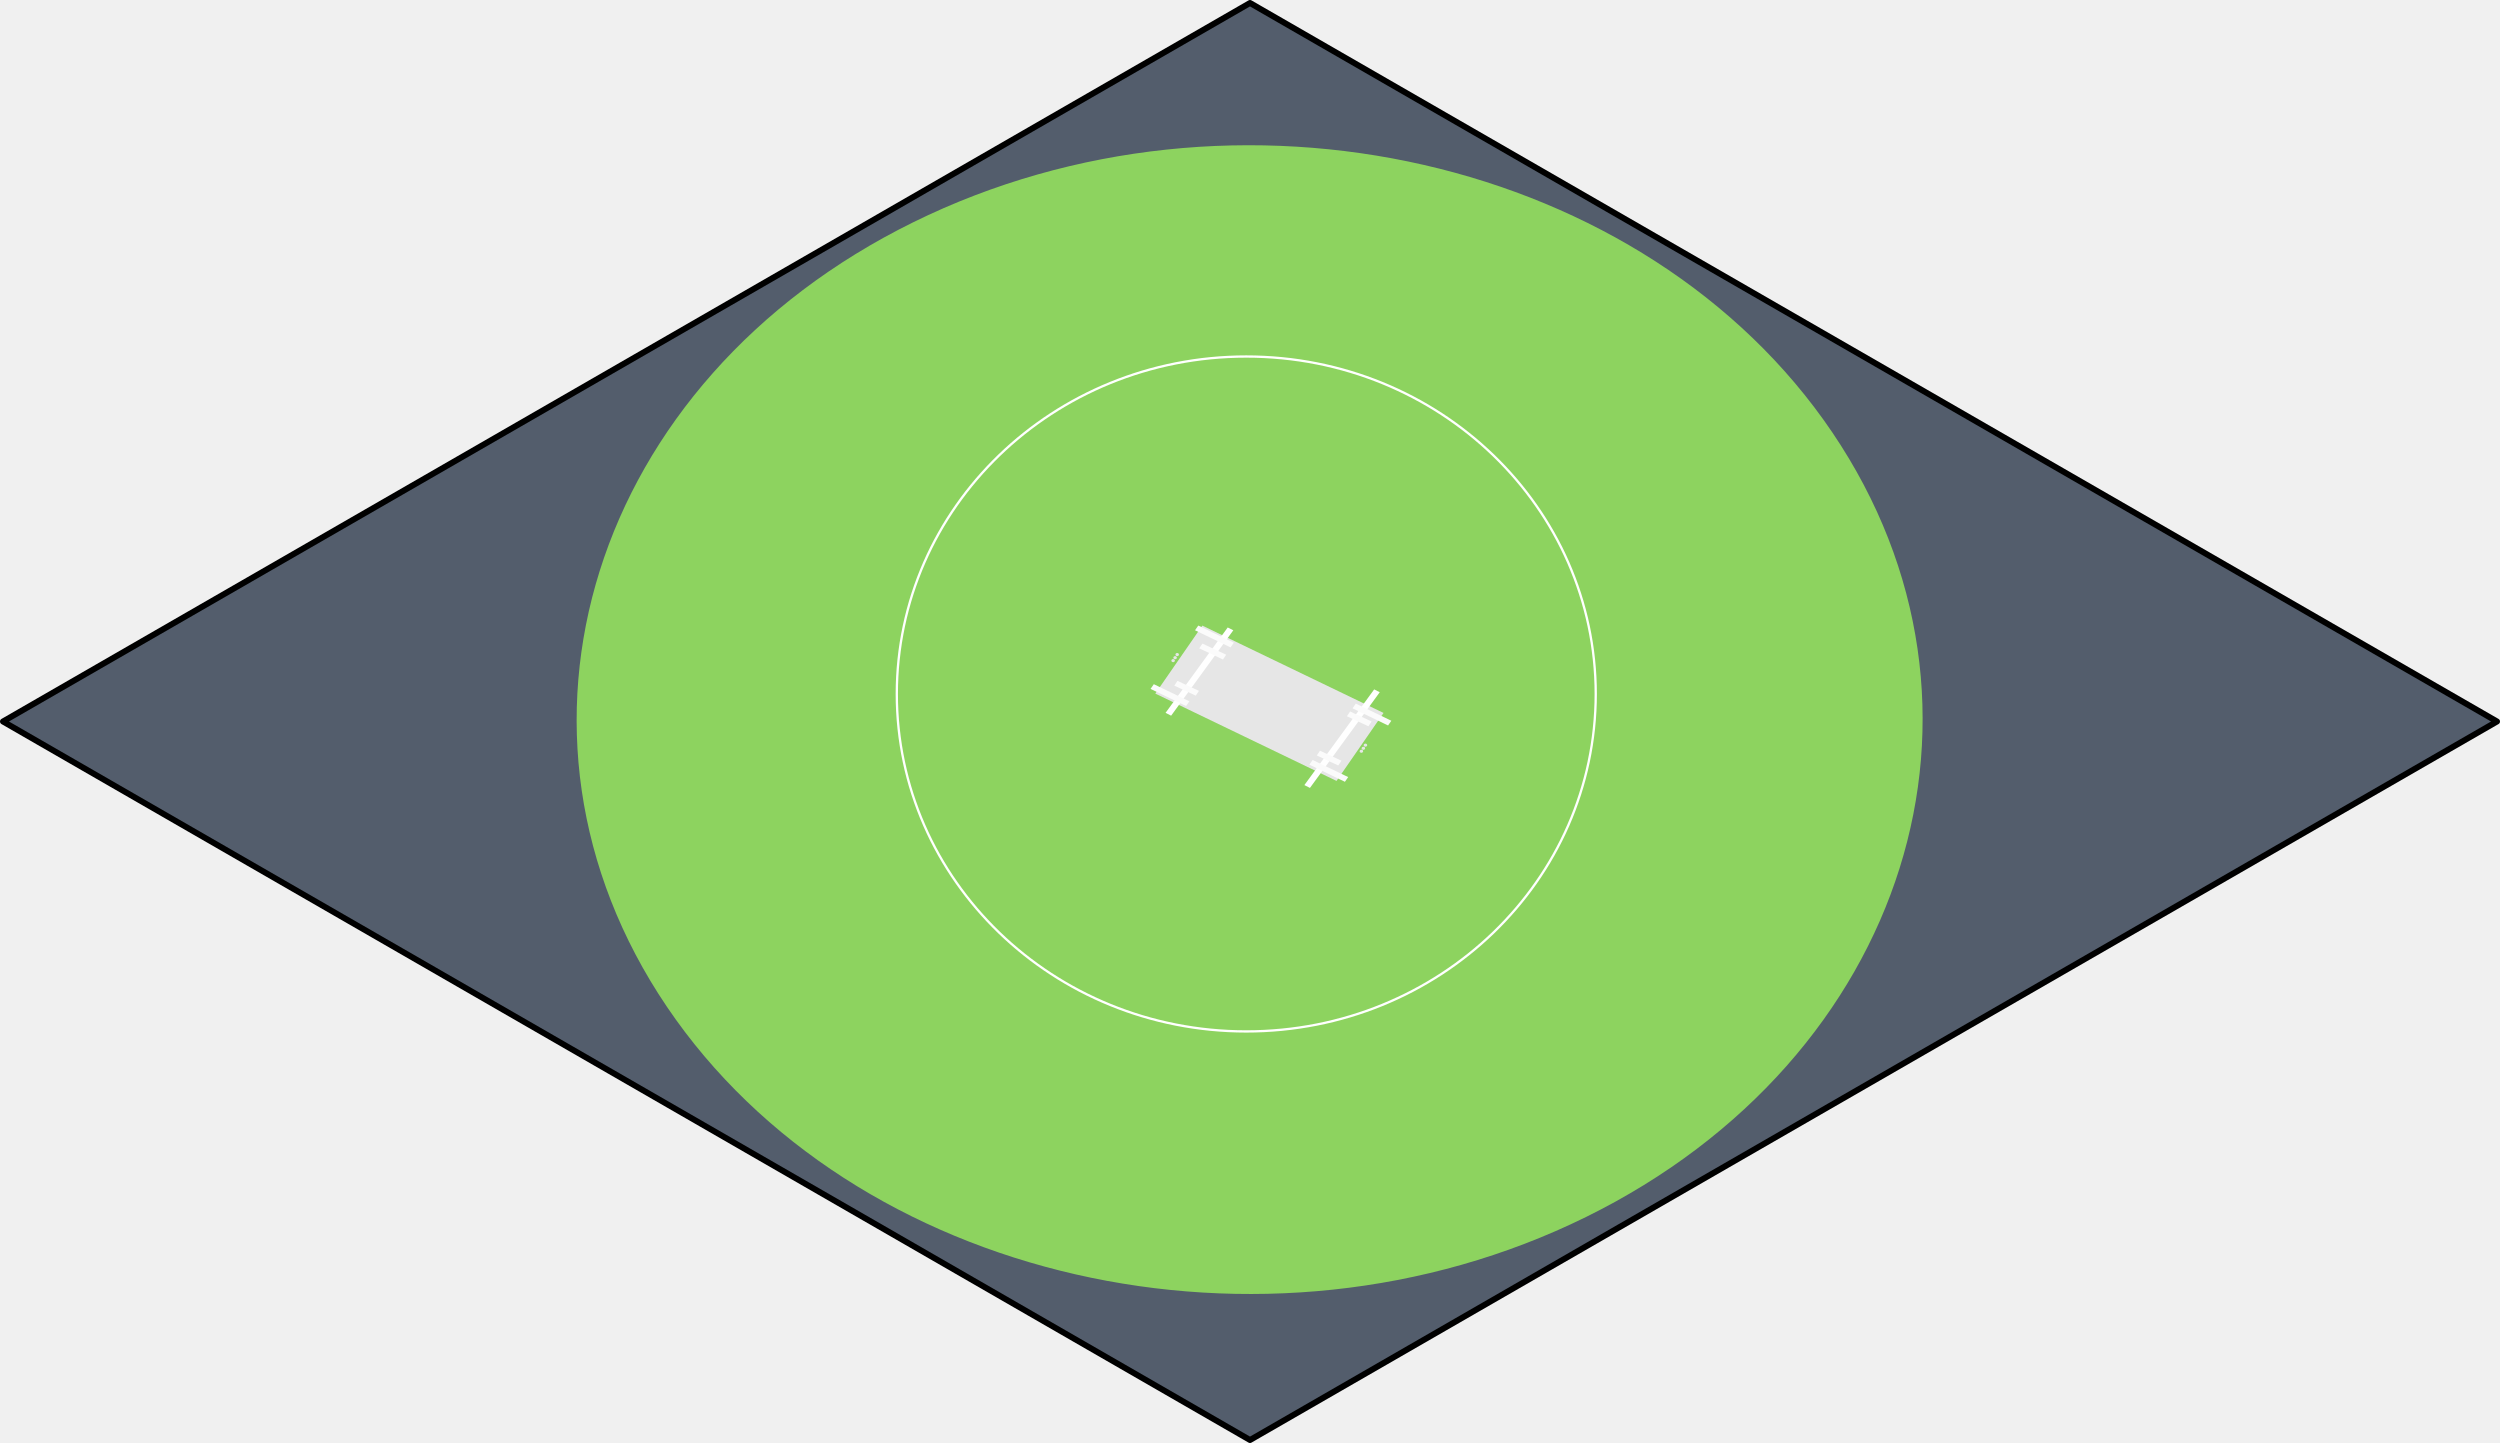
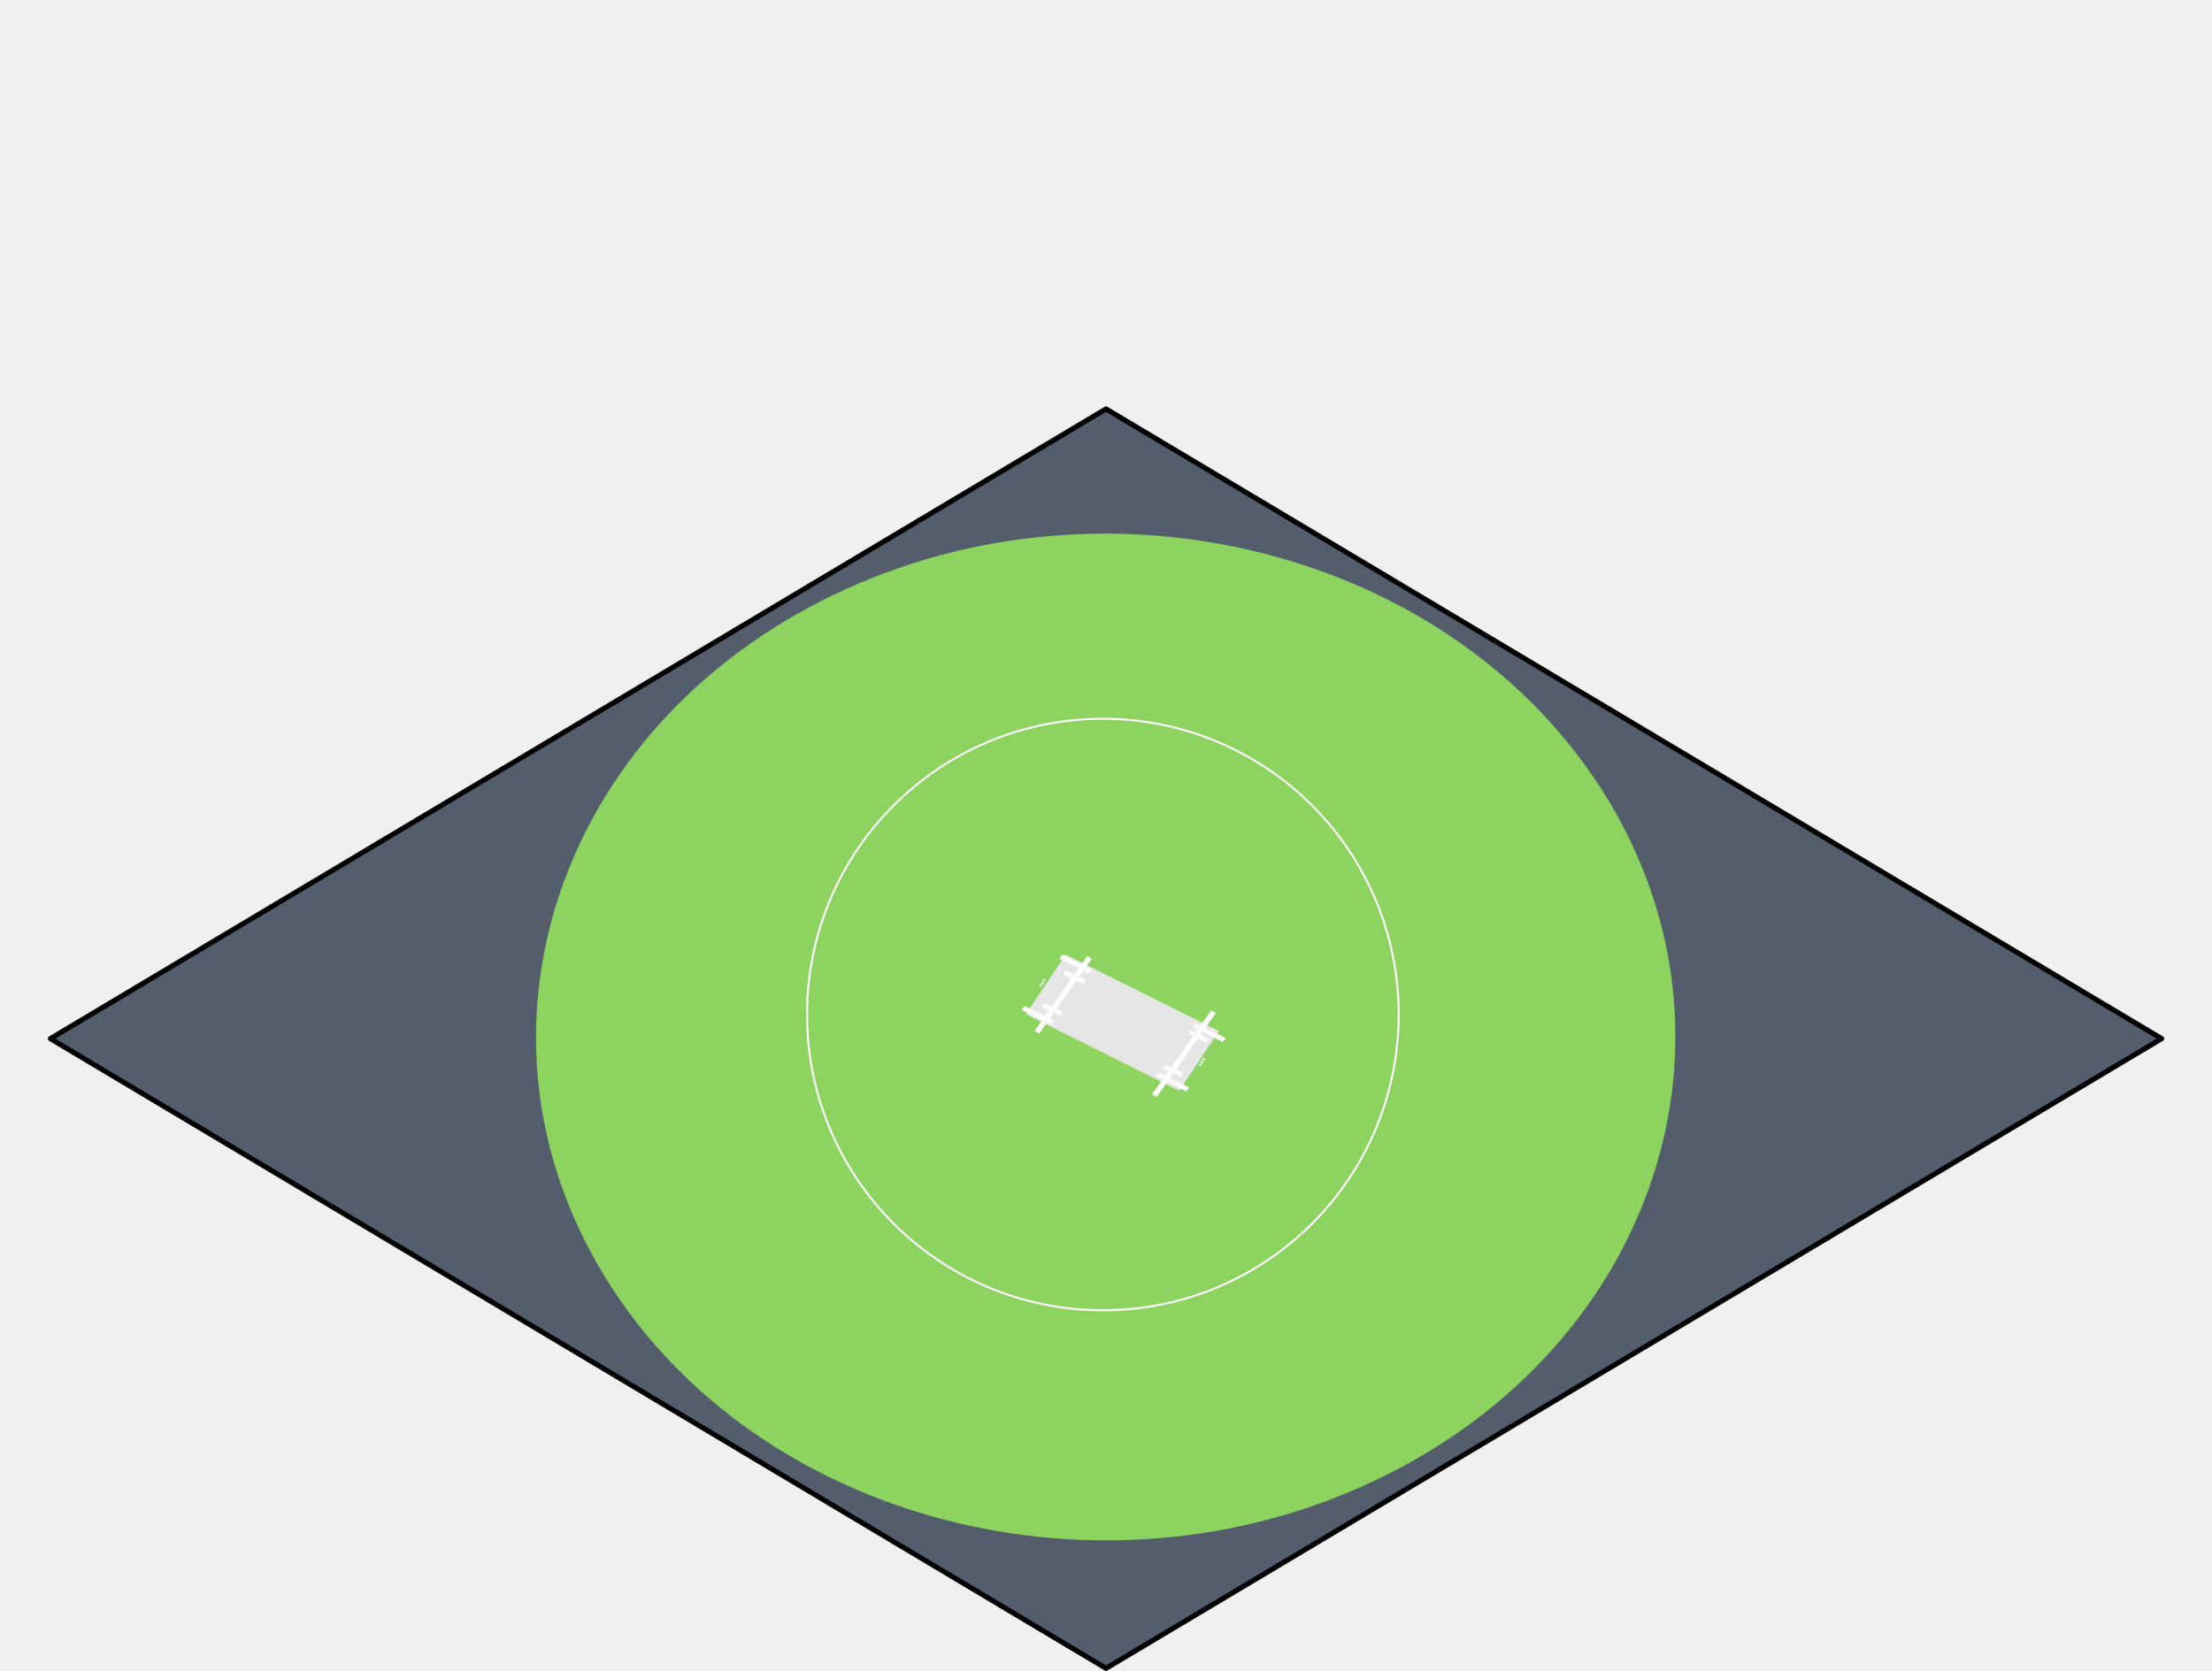
- <svg xmlns="http://www.w3.org/2000/svg" xmlns:ns1="http://www.openswatchbook.org/uri/2009/osb" width="389.737" height="224.956" id="svg2" version="1.1">
+ <svg xmlns="http://www.w3.org/2000/svg" xmlns:ns1="http://www.openswatchbook.org/uri/2009/osb" width="430.544" height="325.295" id="svg2" version="1.1">
  <defs id="defs4">
    <linearGradient id="linearGradient2501" ns1:paint="solid">
      <stop style="stop-color:#000000;stop-opacity:1;" offset="0" id="stop2499" />
    </linearGradient>
  </defs>
-   <g id="layer1" transform="translate(-85.11842,-650.1864)" style="display:inline">
-     <path id="path3908" d="M 474.391,762.664 279.987,650.651 85.583,762.664 279.987,874.677 Z" style="fill:#535d6c;stroke:#000000;stroke-width:0.93px;stroke-linecap:round;stroke-linejoin:round;stroke-opacity:1" />
-     <ellipse style="opacity:1;fill:#8dd35f;fill-opacity:0.997;stroke:#000000;stroke-width:0;stroke-miterlimit:4;stroke-dasharray:none;stroke-opacity:1;paint-order:normal" id="path2449" cx="-197.147" cy="815.217" transform="matrix(0.8970117,-0.4420069,0.5603083,0.8282841,0,0)" rx="101.274" ry="93.607" />
-     <ellipse style="opacity:1;fill:none;fill-opacity:0.997;stroke:#ffffff;stroke-width:0.36;stroke-miterlimit:4;stroke-dasharray:none;stroke-opacity:1;paint-order:normal" id="path2675" cx="279.405" cy="758.374" rx="54.48" ry="52.609" />
-     <g id="g2780" transform="matrix(0.7256311,0,0,0.6057819,89.06128,295.7171)" style="stroke-width:1.402">
+   <g id="layer1" transform="translate(-53.64341,-569.625)" style="display:inline">
+     <path id="path3908" d="M 474.376,771.832 268.916,649.237 63.455,771.832 268.916,894.426 Z" style="fill:#535d6c;stroke:#000000;stroke-width:1px;stroke-linecap:round;stroke-linejoin:round;stroke-opacity:1" />
+     <ellipse style="opacity:1;fill:#8dd35f;fill-opacity:0.997;stroke:#000000;stroke-width:0;stroke-miterlimit:4;stroke-dasharray:none;stroke-opacity:1;paint-order:normal" id="path2449" cx="-197.975" cy="814.052" transform="matrix(0.8907342,-0.4545245,0.546891,0.8372038,0,0)" rx="107.789" ry="101.359" />
+     <circle style="opacity:1;fill:none;fill-opacity:0.997;stroke:#ffffff;stroke-width:0.387;stroke-miterlimit:4;stroke-dasharray:none;stroke-opacity:1;paint-order:normal" id="path2675" cx="268.301" cy="767.136" r="57.579" />
+     <g id="g2780" transform="matrix(0.766902,0,0,0.6630075,67.13077,260.774)" style="stroke-width:1.402">
      <rect transform="rotate(-60)" rx="0" y="592.067" x="-539.94" height="44.952" width="20.203" id="rect2505" style="display:inline;opacity:1;fill:#e6e6e6;fill-opacity:0.997;stroke:none;stroke-width:1.262;stroke-miterlimit:4;stroke-dasharray:none;stroke-opacity:1;paint-order:normal" />
      <path id="path2545" d="m 245.574,768.956 13.356,-21.973" style="fill:#808080;stroke:#ffffff;stroke-width:1.402px;stroke-linecap:butt;stroke-linejoin:miter;stroke-opacity:1" />
      <path id="path2545-3" d="M 275.396,787.546 290.394,762.92" style="display:inline;fill:#808080;stroke:#ffffff;stroke-width:1.402px;stroke-linecap:butt;stroke-linejoin:miter;stroke-opacity:1" />
      <g transform="translate(0.03571432,0.05357141)" id="g2649" style="stroke-width:1.402">
        <ellipse style="opacity:1;fill:#e6e6e6;fill-opacity:0.997;stroke:#ffffff;stroke-width:0;stroke-miterlimit:4;stroke-dasharray:none;stroke-opacity:1;paint-order:normal" id="path2614" cx="246.567" cy="755.099" rx="0.379" ry="0.402" />
        <ellipse style="display:inline;opacity:1;fill:#e6e6e6;fill-opacity:0.997;stroke:#ffffff;stroke-width:0;stroke-miterlimit:4;stroke-dasharray:none;stroke-opacity:1;paint-order:normal" id="path2614-2" cx="246.992" cy="754.34" rx="0.379" ry="0.402" />
        <ellipse style="display:inline;opacity:1;fill:#e6e6e6;fill-opacity:0.997;stroke:#ffffff;stroke-width:0;stroke-miterlimit:4;stroke-dasharray:none;stroke-opacity:1;paint-order:normal" id="path2614-9" cx="247.438" cy="753.536" rx="0.379" ry="0.402" />
      </g>
      <g transform="translate(40.47993,23.37049)" id="g2649-1" style="display:inline;stroke-width:1.402">
        <ellipse style="opacity:1;fill:#e6e6e6;fill-opacity:0.997;stroke:#ffffff;stroke-width:0;stroke-miterlimit:4;stroke-dasharray:none;stroke-opacity:1;paint-order:normal" id="path2614-27" cx="246.567" cy="755.099" rx="0.379" ry="0.402" />
        <ellipse style="display:inline;opacity:1;fill:#e6e6e6;fill-opacity:0.997;stroke:#ffffff;stroke-width:0;stroke-miterlimit:4;stroke-dasharray:none;stroke-opacity:1;paint-order:normal" id="path2614-2-0" cx="246.992" cy="754.34" rx="0.379" ry="0.402" />
        <ellipse style="display:inline;opacity:1;fill:#e6e6e6;fill-opacity:0.997;stroke:#ffffff;stroke-width:0;stroke-miterlimit:4;stroke-dasharray:none;stroke-opacity:1;paint-order:normal" id="path2614-9-9" cx="247.438" cy="753.536" rx="0.379" ry="0.402" />
      </g>
      <path id="path2681" d="m 276.224,781.322 7.634,4.407 z" style="fill:#ffffff;stroke:#fbfbfb;stroke-width:1.402px;stroke-linecap:butt;stroke-linejoin:miter;stroke-opacity:1" />
      <path id="path2681-3" d="m 285.496,766.824 7.634,4.407 z" style="display:inline;fill:#ffffff;stroke:#fbfbfb;stroke-width:1.402px;stroke-linecap:butt;stroke-linejoin:miter;stroke-opacity:1" />
      <path id="path2681-3-6" d="m 247.194,760.977 4.611,2.574 z" style="display:inline;fill:#ffffff;stroke:#fbfbfb;stroke-width:1.402px;stroke-linecap:butt;stroke-linejoin:miter;stroke-opacity:1" />
      <path id="path2681-3-0" d="m 251.657,746.734 7.634,4.407 z" style="display:inline;fill:#ffffff;stroke:#fbfbfb;stroke-width:1.402px;stroke-linecap:butt;stroke-linejoin:miter;stroke-opacity:1" />
      <path id="path2681-3-6-6" d="m 242.103,761.824 7.634,4.407 z" style="display:inline;fill:#ffffff;stroke:#fbfbfb;stroke-width:1.402px;stroke-linecap:butt;stroke-linejoin:miter;stroke-opacity:1" />
      <path id="path2681-3-6-2" d="m 252.555,751.377 5.103,2.873 z" style="display:inline;fill:#ffffff;stroke:#fbfbfb;stroke-width:1.402px;stroke-linecap:butt;stroke-linejoin:miter;stroke-opacity:1" />
      <path id="path2681-3-6-61" d="m 277.811,778.945 4.611,2.574 z" style="display:inline;fill:#ffffff;stroke:#fbfbfb;stroke-width:1.402px;stroke-linecap:butt;stroke-linejoin:miter;stroke-opacity:1" />
      <path id="path2681-3-6-8" d="m 284.285,768.856 4.611,2.574 z" style="display:inline;fill:#ffffff;stroke:#fbfbfb;stroke-width:1.402px;stroke-linecap:butt;stroke-linejoin:miter;stroke-opacity:1" />
    </g>
  </g>
</svg>
